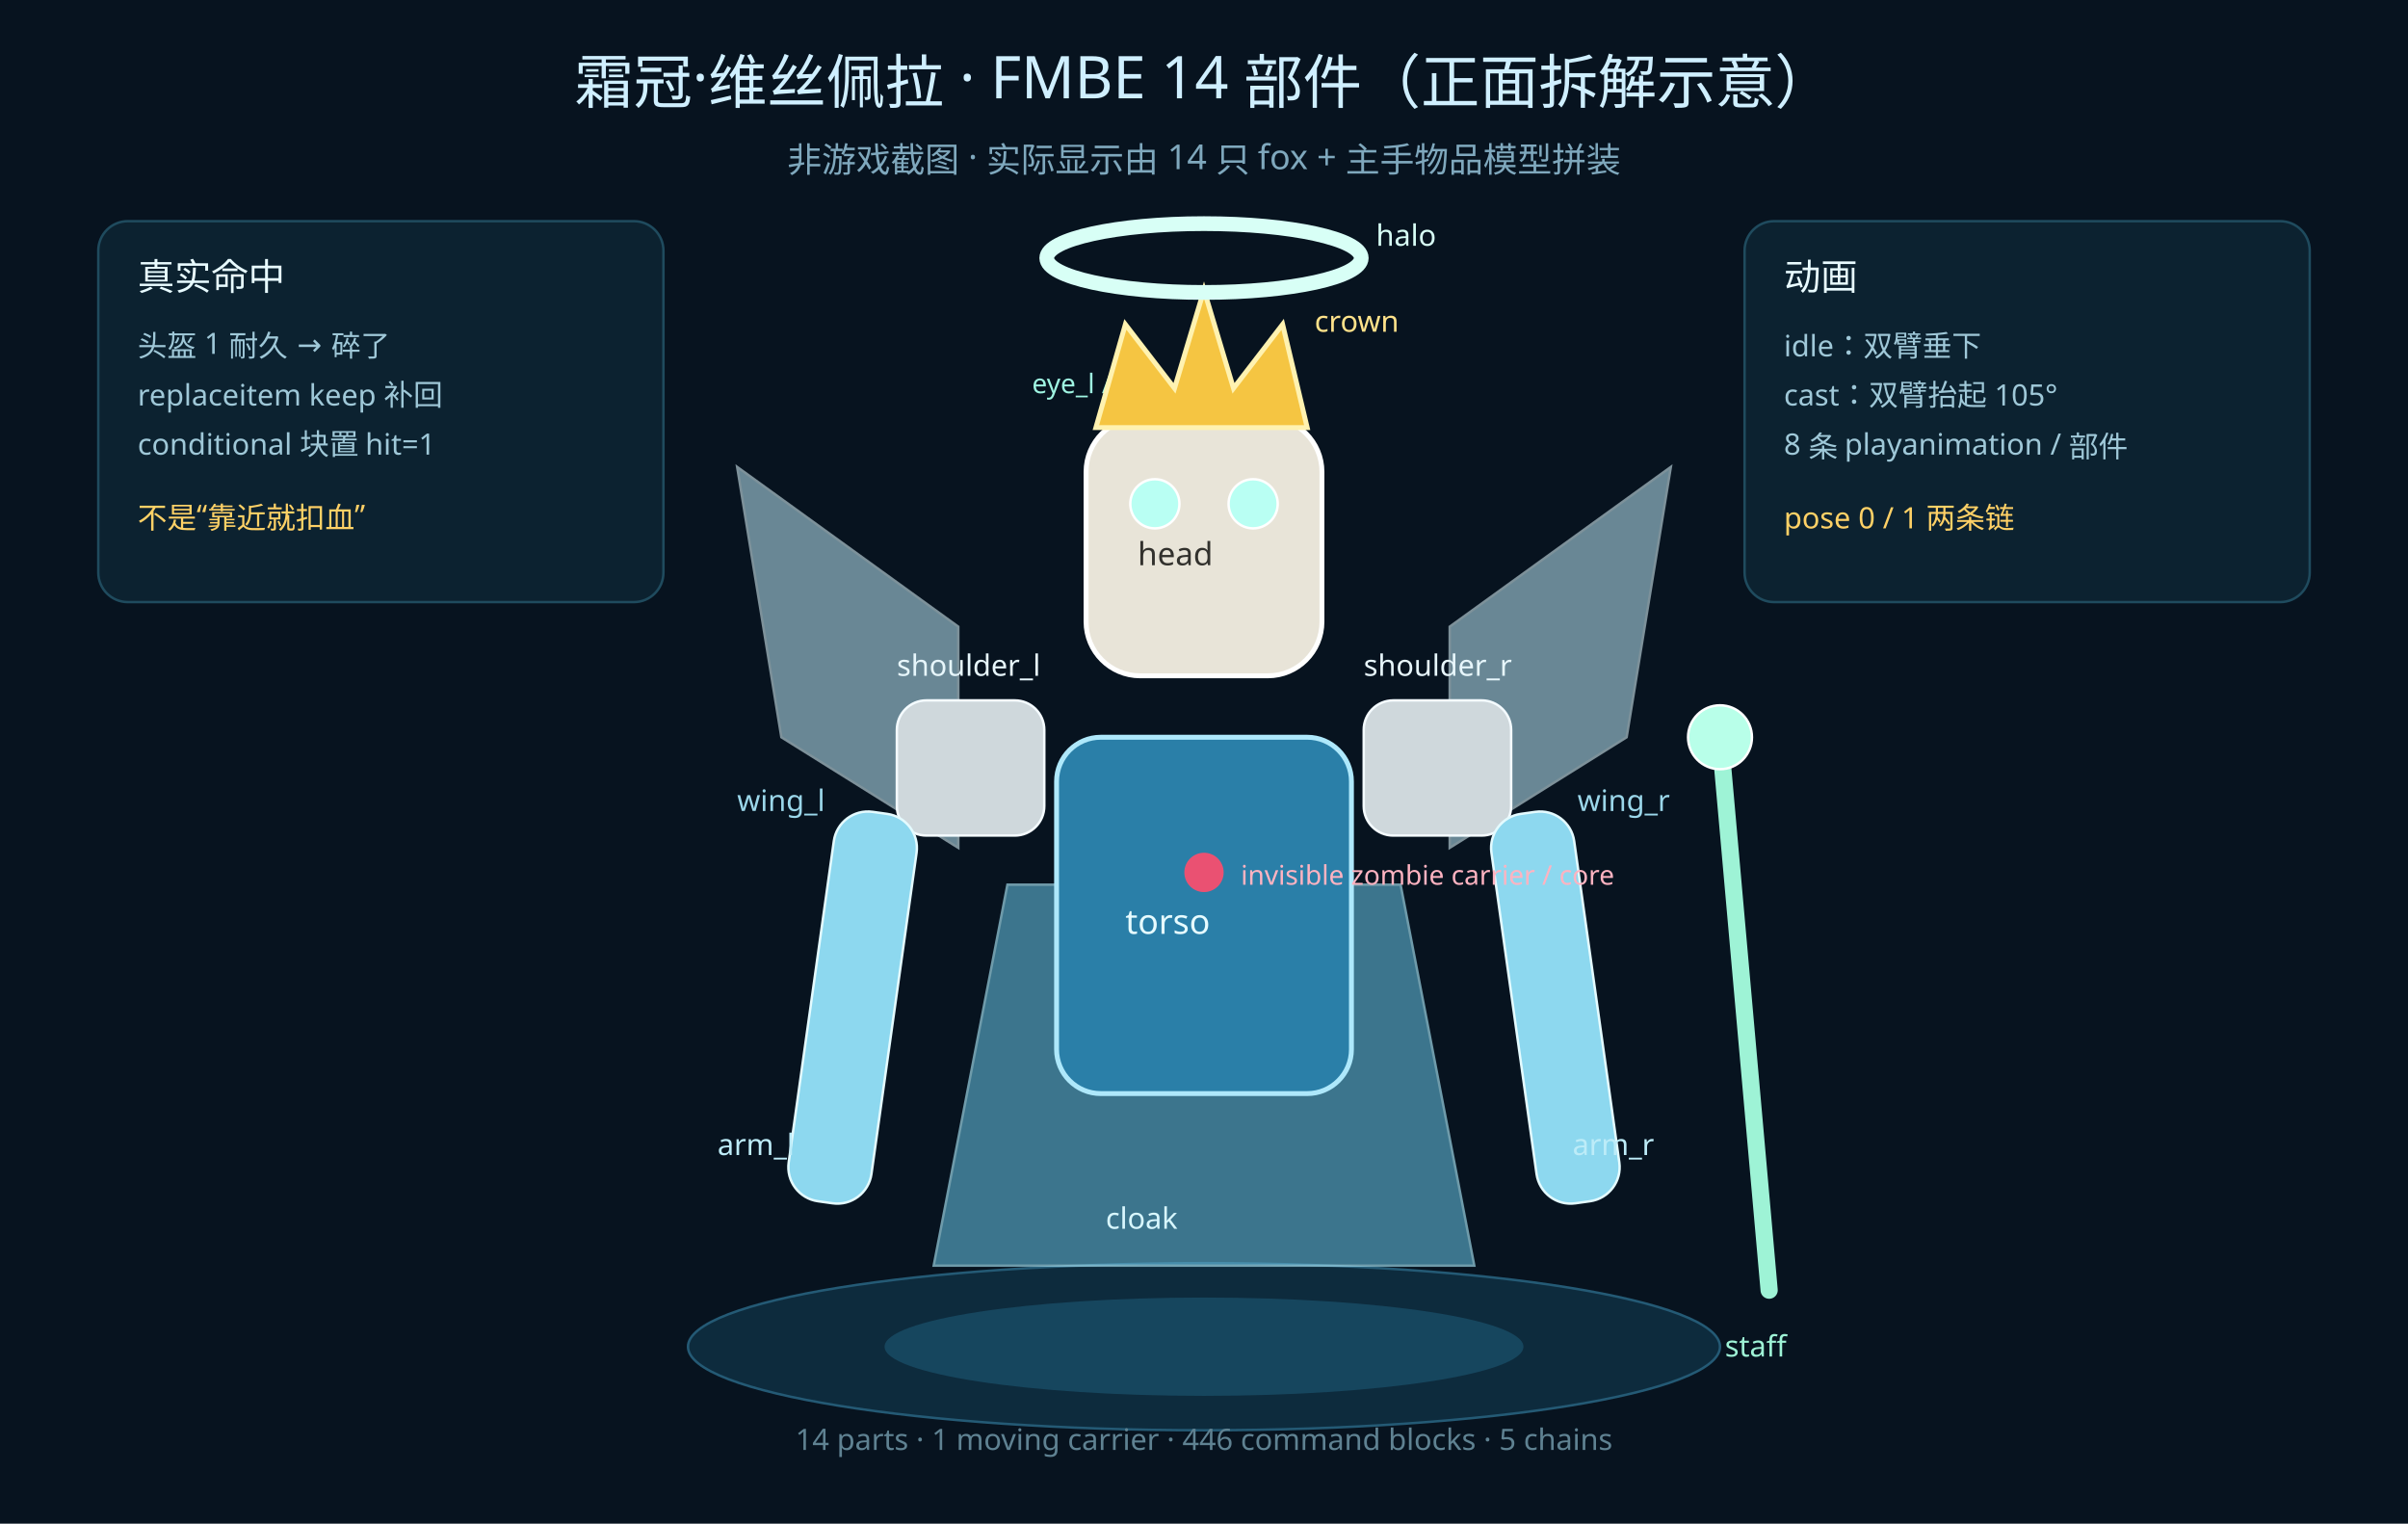
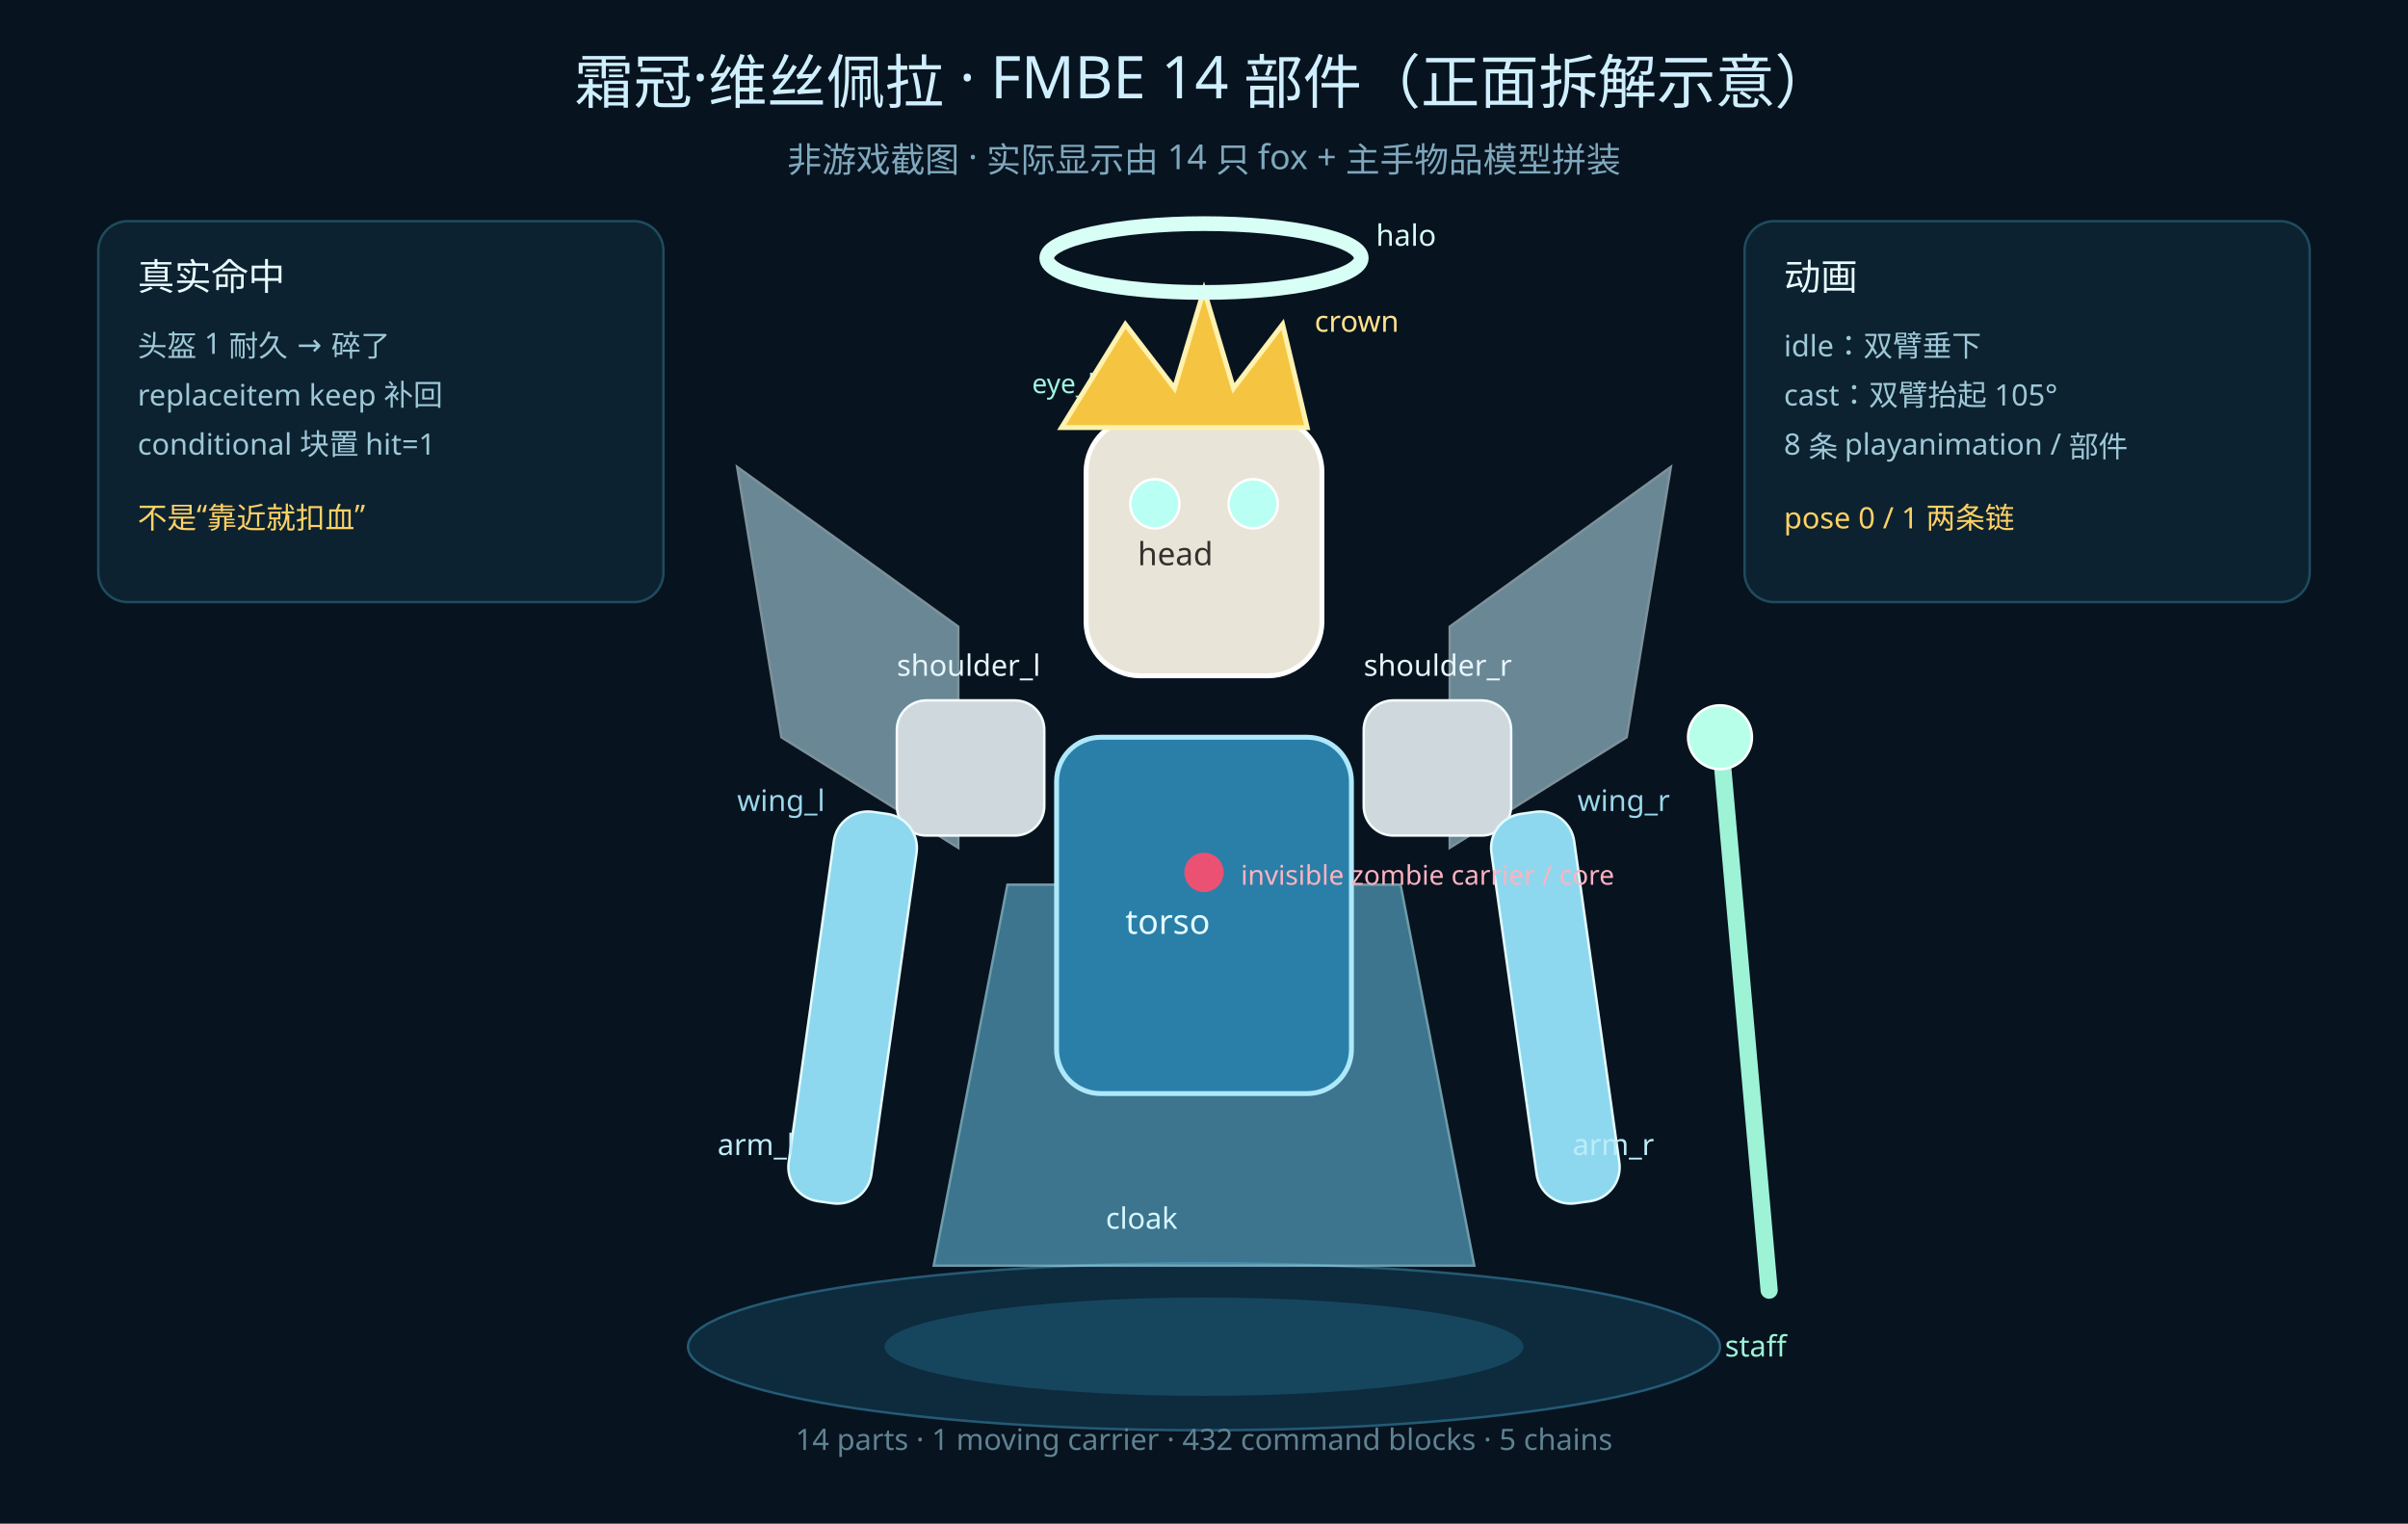
<svg xmlns="http://www.w3.org/2000/svg" width="980" height="620" viewBox="0 0 980 620">
  <rect width="980" height="620" fill="#07131f" />
  <text x="490" y="42" text-anchor="middle" fill="#cfefff" font-family="sans-serif" font-size="24">霜冠·维丝佩拉 · FMBE 14 部件（正面拆解示意）</text>
  <text x="490" y="70" text-anchor="middle" fill="#7fa8bd" font-family="sans-serif" font-size="14">非游戏截图 · 实际显示由 14 只 fox + 主手物品模型拼装</text>
  <ellipse cx="490" cy="548" rx="210" ry="34" fill="#0d2b3d" stroke="#245a75" />
  <ellipse cx="490" cy="548" rx="130" ry="20" fill="#16465e" />
  <polygon points="390,255 300,190 318,300 390,345" fill="#b9e6f5" opacity="0.55" stroke="#dff8ff" />
  <polygon points="590,255 680,190 662,300 590,345" fill="#b9e6f5" opacity="0.55" stroke="#dff8ff" />
  <text x="300" y="330" fill="#9bd7ea" font-family="sans-serif" font-size="12">wing_l</text>
  <text x="642" y="330" fill="#9bd7ea" font-family="sans-serif" font-size="12">wing_r</text>
  <polygon points="410,360 570,360 600,515 380,515" fill="#59a9c8" opacity="0.65" stroke="#a7e4f5" />
  <text x="450" y="500" fill="#d8f7ff" font-family="sans-serif" font-size="12">cloak</text>
  <rect x="430" y="300" width="120" height="145" rx="18" fill="#2a7fa8" stroke="#aee8fb" stroke-width="2" />
  <text x="458" y="380" fill="#e6fbff" font-family="sans-serif" font-size="14">torso</text>
  <rect x="365" y="285" width="60" height="55" rx="12" fill="#cfd8dc" stroke="#f4fbff" />
  <rect x="555" y="285" width="60" height="55" rx="12" fill="#cfd8dc" stroke="#f4fbff" />
  <text x="365" y="275" fill="#e7f6fb" font-family="sans-serif" font-size="12">shoulder_l</text>
  <text x="555" y="275" fill="#e7f6fb" font-family="sans-serif" font-size="12">shoulder_r</text>
  <rect x="330" y="330" width="34" height="160" rx="14" fill="#8dd8ef" stroke="#e4fbff" transform="rotate(8 347 410)" />
  <rect x="616" y="330" width="34" height="160" rx="14" fill="#8dd8ef" stroke="#e4fbff" transform="rotate(-8 633 410)" />
  <text x="292" y="470" fill="#bdecf8" font-family="sans-serif" font-size="12">arm_l</text>
  <text x="640" y="470" fill="#bdecf8" font-family="sans-serif" font-size="12">arm_r</text>
  <line x1="700" y1="300" x2="720" y2="525" stroke="#9ef3d6" stroke-width="7" stroke-linecap="round" />
  <circle cx="700" cy="300" r="13" fill="#b8ffe9" stroke="#ffffff" />
  <text x="702" y="552" fill="#9ef3d6" font-family="sans-serif" font-size="12">staff</text>
  <rect x="442" y="170" width="96" height="105" rx="22" fill="#e8e4d8" stroke="#ffffff" stroke-width="2" />
  <text x="463" y="230" fill="#32312d" font-family="sans-serif" font-size="13">head</text>
  <circle cx="470" cy="205" r="10" fill="#b9fff3" stroke="#ffffff" />
  <circle cx="510" cy="205" r="10" fill="#b9fff3" stroke="#ffffff" />
  <text x="420" y="160" fill="#9ff5e2" font-family="sans-serif" font-size="11">eye_l / eye_r</text>
-   <path d="M446 174 L458 132 L478 158 L490 118 L502 158 L522 132 L532 174 Z" fill="#f5c542" stroke="#fff2b0" stroke-width="2" />
+   <path d="M432 174 L458 132 L478 158 L490 118 L502 158 L522 132 L532 174 Z" fill="#f5c542" stroke="#fff2b0" stroke-width="2" />
  <text x="535" y="135" fill="#ffe28a" font-family="sans-serif" font-size="12">crown</text>
  <ellipse cx="490" cy="105" rx="64" ry="14" fill="none" stroke="#d8fff6" stroke-width="6" />
  <text x="560" y="100" fill="#d8fff6" font-family="sans-serif" font-size="12">halo</text>
  <circle cx="490" cy="355" r="8" fill="#ff4d6d" opacity="0.9" />
  <text x="505" y="360" fill="#ffb3c1" font-family="sans-serif" font-size="11">invisible zombie carrier / core</text>
  <rect x="40" y="90" width="230" height="155" rx="12" fill="#0c2230" stroke="#1f4b5e" />
  <text x="56" y="118" fill="#e8fbff" font-family="sans-serif" font-size="15">真实命中</text>
  <text x="56" y="145" fill="#9fc8d8" font-family="sans-serif" font-size="12">头盔 1 耐久 → 碎了</text>
  <text x="56" y="165" fill="#9fc8d8" font-family="sans-serif" font-size="12">replaceitem keep 补回</text>
  <text x="56" y="185" fill="#9fc8d8" font-family="sans-serif" font-size="12">conditional 块置 hit=1</text>
  <text x="56" y="215" fill="#ffd166" font-family="sans-serif" font-size="12">不是“靠近就扣血”</text>
  <rect x="710" y="90" width="230" height="155" rx="12" fill="#0c2230" stroke="#1f4b5e" />
  <text x="726" y="118" fill="#e8fbff" font-family="sans-serif" font-size="15">动画</text>
  <text x="726" y="145" fill="#9fc8d8" font-family="sans-serif" font-size="12">idle：双臂垂下</text>
  <text x="726" y="165" fill="#9fc8d8" font-family="sans-serif" font-size="12">cast：双臂抬起 105°</text>
  <text x="726" y="185" fill="#9fc8d8" font-family="sans-serif" font-size="12">8 条 playanimation / 部件</text>
  <text x="726" y="215" fill="#ffd166" font-family="sans-serif" font-size="12">pose 0 / 1 两条链</text>
-   <text x="490" y="590" text-anchor="middle" fill="#5f8292" font-family="sans-serif" font-size="12">14 parts · 1 moving carrier · 446 command blocks · 5 chains</text>
+   <text x="490" y="590" text-anchor="middle" fill="#5f8292" font-family="sans-serif" font-size="12">14 parts · 1 moving carrier · 432 command blocks · 5 chains</text>
</svg>
